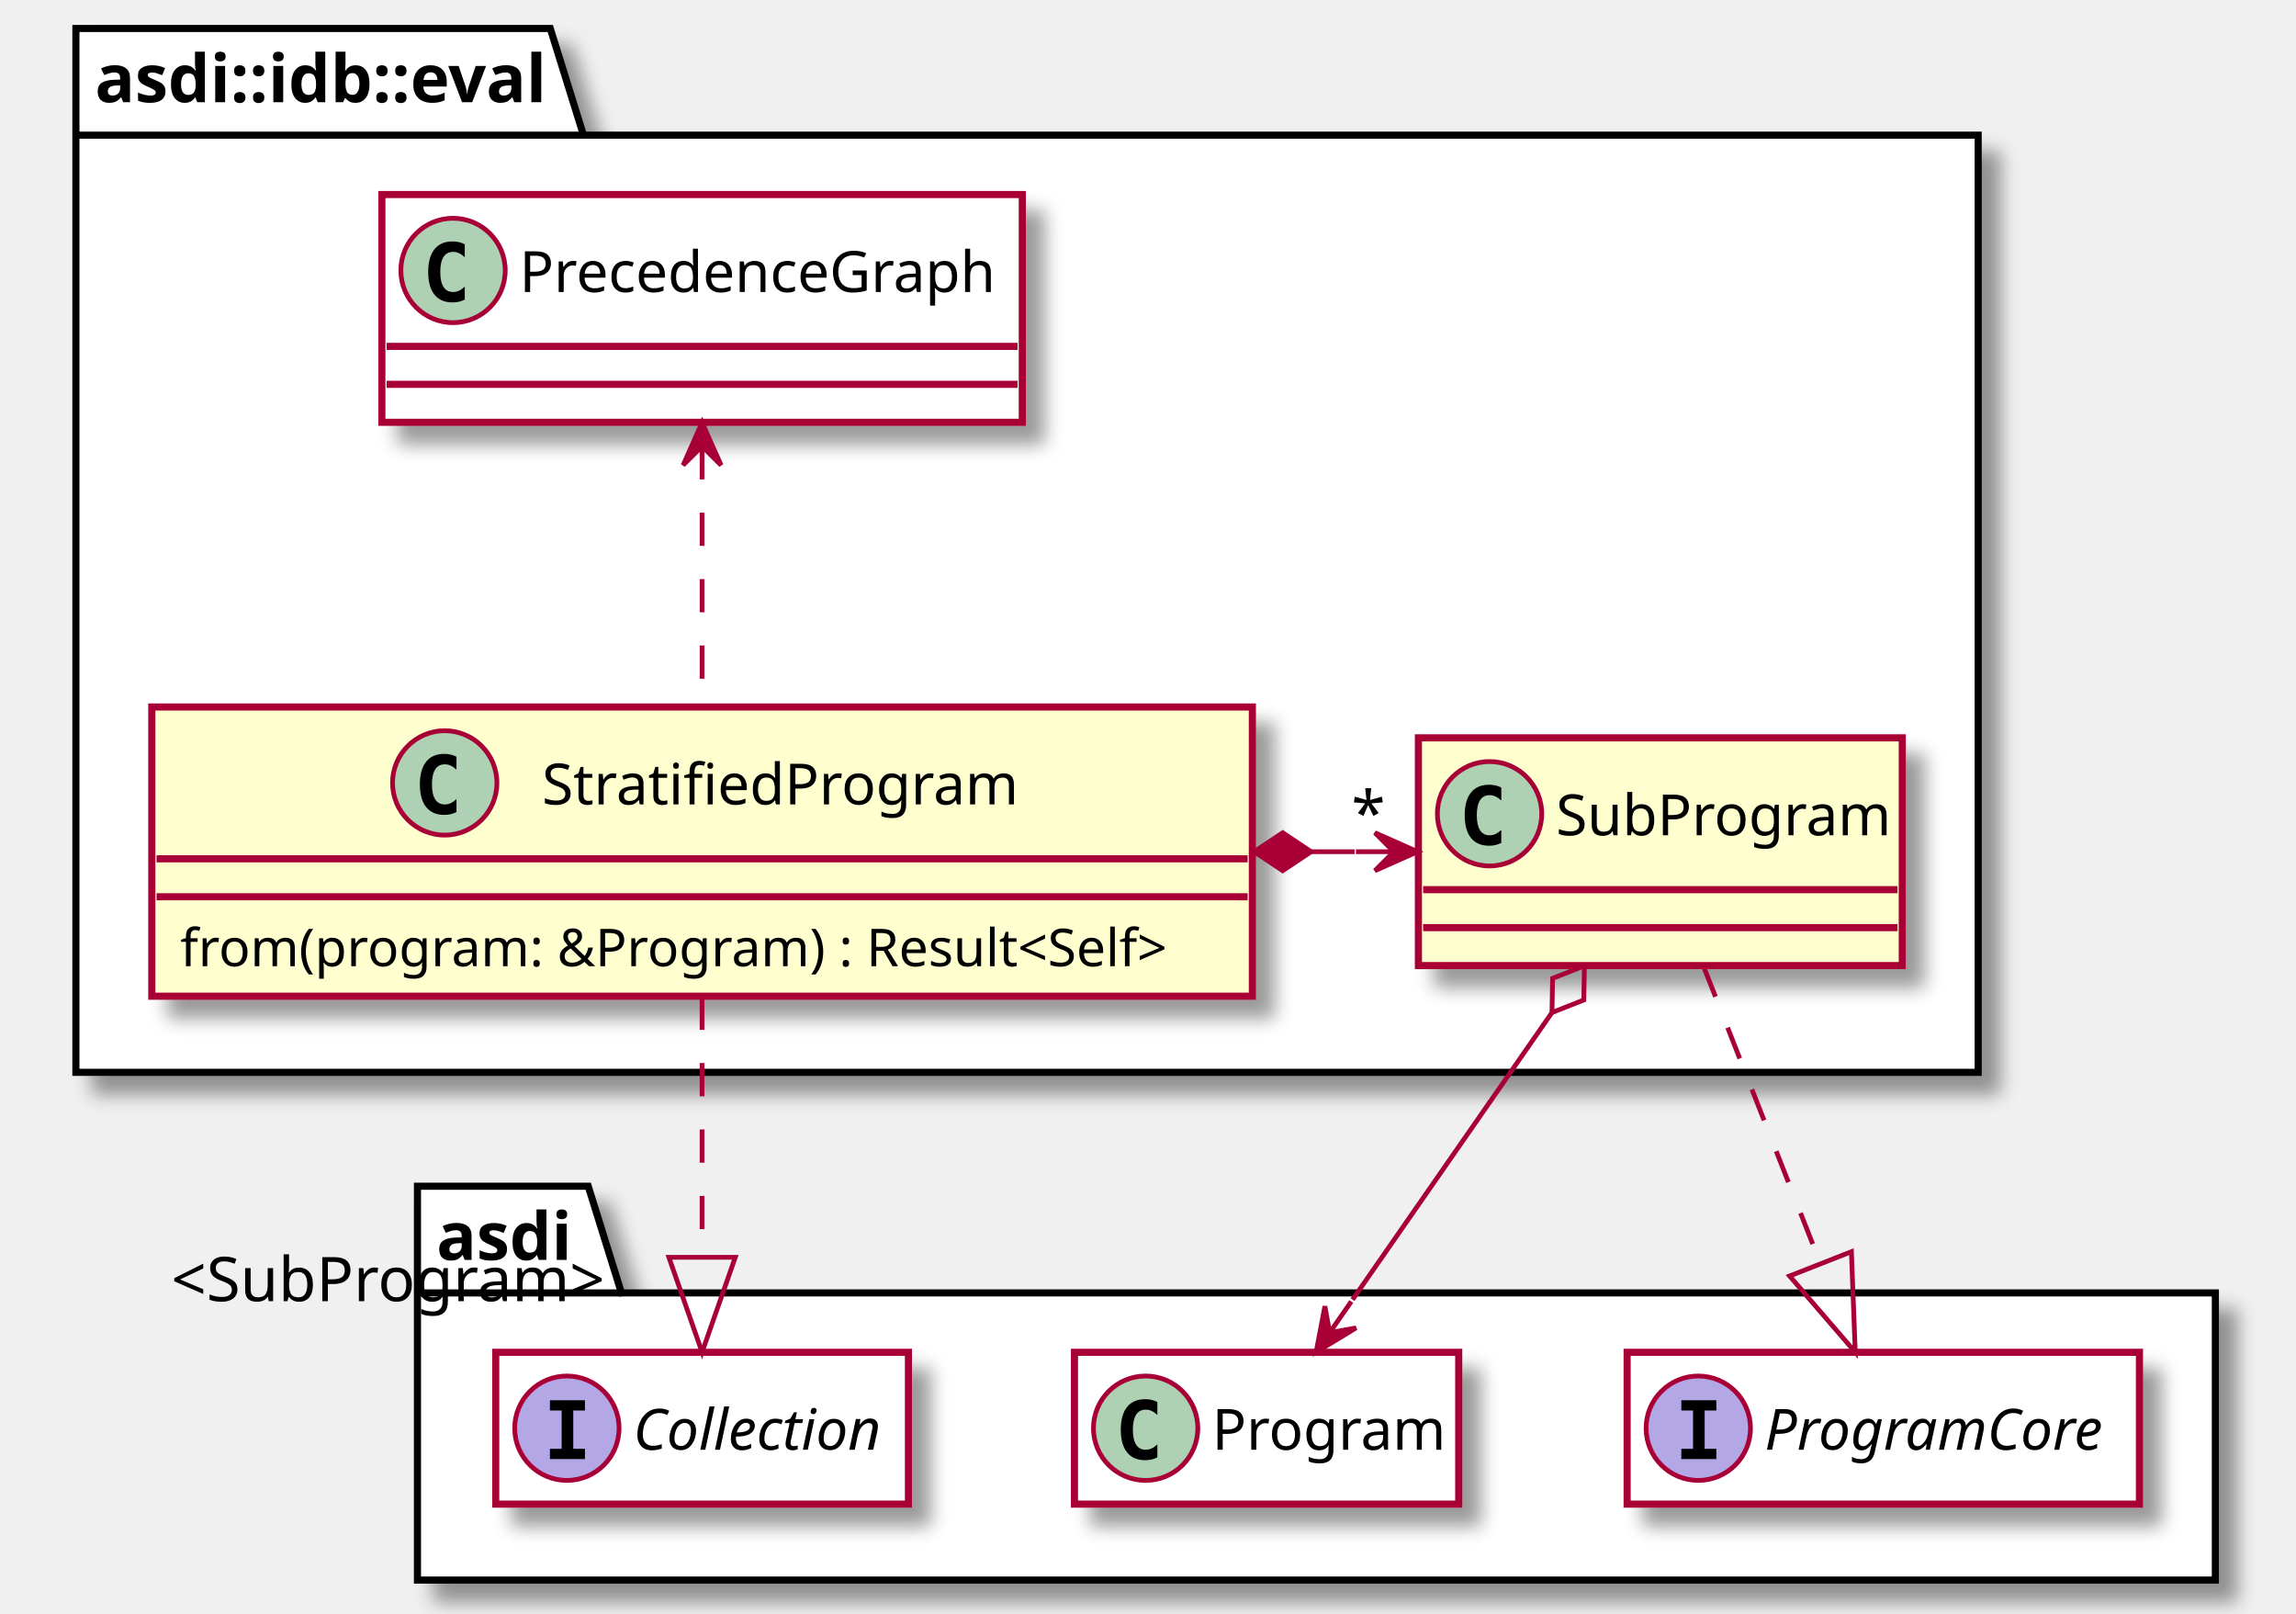
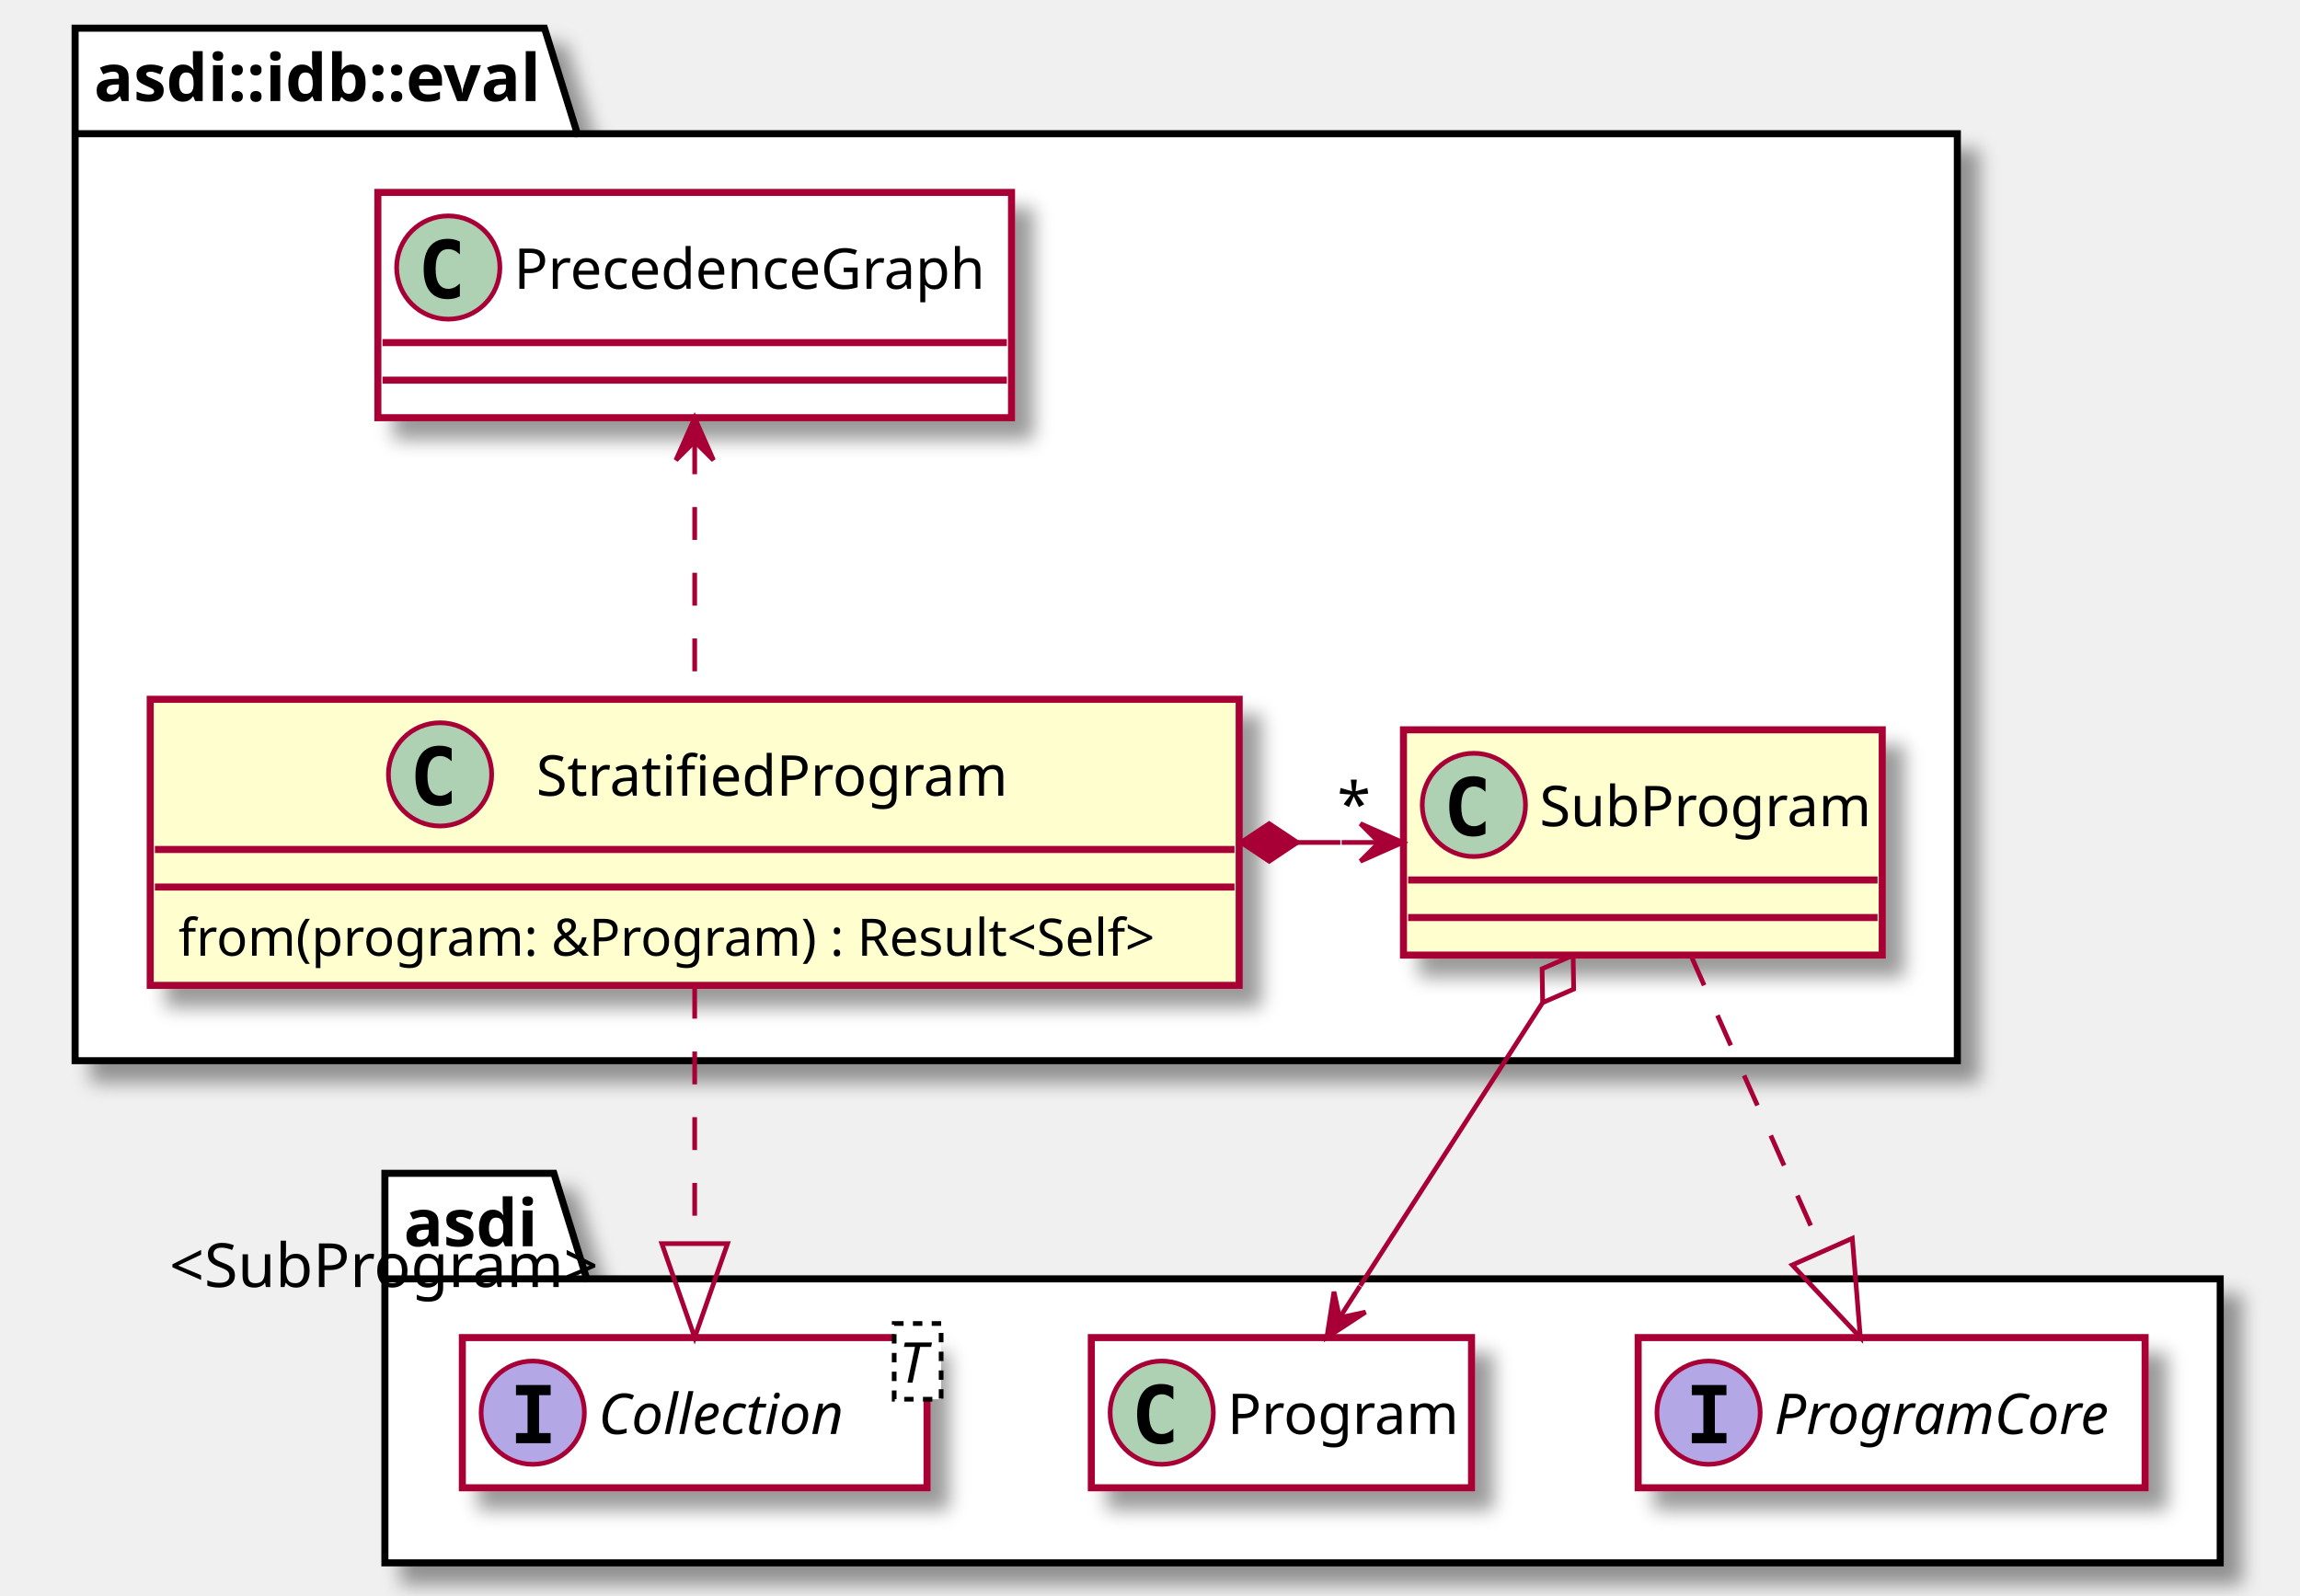
- <svg xmlns="http://www.w3.org/2000/svg" contentScriptType="application/ecmascript" contentStyleType="text/css" height="340px" preserveAspectRatio="none" style="width:484px;height:340px;background:#FFFFFF;" version="1.1" viewBox="0 0 484 340" width="484px" zoomAndPan="magnify">
+ <svg xmlns="http://www.w3.org/2000/svg" contentScriptType="application/ecmascript" contentStyleType="text/css" height="340px" preserveAspectRatio="none" style="width:490px;height:340px;background:#FFFFFF;" version="1.1" viewBox="0 0 490 340" width="490px" zoomAndPan="magnify">
  <defs>
-     <filter height="300%" id="fv27dl8jirr5y" width="300%" x="-1" y="-1">
+     <filter height="300%" id="f1v1ezeo9n2mqi" width="300%" x="-1" y="-1">
      <feGaussianBlur result="blurOut" stdDeviation="2.0" />
      <feColorMatrix in="blurOut" result="blurOut2" type="matrix" values="0 0 0 0 0 0 0 0 0 0 0 0 0 0 0 0 0 0 .4 0" />
      <feOffset dx="4.0" dy="4.0" in="blurOut2" result="blurOut3" />
      <feBlend in="SourceGraphic" in2="blurOut3" mode="normal" />
    </filter>
  </defs>
  <g>
-     <polygon fill="#FFFFFF" filter="url(#fv27dl8jirr5y)" points="88,250,124,250,131,272.488,467,272.488,467,333,88,333,88,250" style="stroke:#000000;stroke-width:1.5;" />
-     <line style="stroke:#000000;stroke-width:1.5;" x1="88" x2="131" y1="272.488" y2="272.488" />
-     <text fill="#000000" font-family="sans-serif" font-size="14" font-weight="bold" lengthAdjust="spacing" textLength="30" x="92" y="265.535">asdi</text>
-     <polygon fill="#FFFFFF" filter="url(#fv27dl8jirr5y)" points="16,6,116,6,123,28.488,417,28.488,417,226,16,226,16,6" style="stroke:#000000;stroke-width:1.5;" />
+     <polygon fill="#FFFFFF" filter="url(#f1v1ezeo9n2mqi)" points="82,250,118,250,125,272.488,473,272.488,473,333,82,333,82,250" style="stroke:#000000;stroke-width:1.5;" />
+     <line style="stroke:#000000;stroke-width:1.5;" x1="82" x2="125" y1="272.488" y2="272.488" />
+     <text fill="#000000" font-family="sans-serif" font-size="14" font-weight="bold" lengthAdjust="spacing" textLength="30" x="86" y="265.535">asdi</text>
+     <polygon fill="#FFFFFF" filter="url(#f1v1ezeo9n2mqi)" points="16,6,116,6,123,28.488,417,28.488,417,226,16,226,16,6" style="stroke:#000000;stroke-width:1.5;" />
    <line style="stroke:#000000;stroke-width:1.5;" x1="16" x2="123" y1="28.488" y2="28.488" />
    <text fill="#000000" font-family="sans-serif" font-size="14" font-weight="bold" lengthAdjust="spacing" textLength="94" x="20" y="21.535">asdi::idb::eval</text>
-     <rect codeLine="4" fill="#FFFFFF" filter="url(#fv27dl8jirr5y)" height="32" id="asdi::Collection" style="stroke:#A80036;stroke-width:1.5;" width="87" x="104.5" y="285" />
-     <ellipse cx="119.5" cy="301" fill="#B4A7E5" rx="11" ry="11" style="stroke:#A80036;stroke-width:1.0;" />
-     <path d="M115.928,297.265 L115.928,295.107 L123.307,295.107 L123.307,297.265 L120.842,297.265 L120.842,305.342 L123.307,305.342 L123.307,307.5 L115.928,307.5 L115.928,305.342 L118.393,305.342 L118.393,297.265 Z " fill="#000000" />
-     <text fill="#000000" font-family="sans-serif" font-size="12" font-style="italic" lengthAdjust="spacing" textLength="55" x="133.5" y="305.535">Collection</text>
-     <rect codeLine="7" fill="#FFFFFF" filter="url(#fv27dl8jirr5y)" height="32" id="asdi::Program" style="stroke:#A80036;stroke-width:1.5;" width="81" x="226.5" y="285" />
-     <ellipse cx="241.5" cy="301" fill="#ADD1B2" rx="11" ry="11" style="stroke:#A80036;stroke-width:1.0;" />
-     <path d="M243.973,307.143 Q243.392,307.442 242.753,307.591 Q242.114,307.741 241.408,307.741 Q238.901,307.741 237.582,306.089 Q236.262,304.437 236.262,301.316 Q236.262,298.187 237.582,296.535 Q238.901,294.883 241.408,294.883 Q242.114,294.883 242.761,295.032 Q243.409,295.182 243.973,295.481 L243.973,298.203 Q243.342,297.622 242.749,297.352 Q242.155,297.082 241.524,297.082 Q240.18,297.082 239.495,298.149 Q238.81,299.216 238.81,301.316 Q238.81,303.408 239.495,304.474 Q240.18,305.541 241.524,305.541 Q242.155,305.541 242.749,305.271 Q243.342,305.002 243.973,304.42 Z " fill="#000000" />
-     <text fill="#000000" font-family="sans-serif" font-size="12" lengthAdjust="spacing" textLength="49" x="255.5" y="305.535">Program</text>
-     <rect codeLine="10" fill="#FFFFFF" filter="url(#fv27dl8jirr5y)" height="32" id="asdi::ProgramCore" style="stroke:#A80036;stroke-width:1.5;" width="108" x="343" y="285" />
-     <ellipse cx="358" cy="301" fill="#B4A7E5" rx="11" ry="11" style="stroke:#A80036;stroke-width:1.0;" />
-     <path d="M354.428,297.265 L354.428,295.107 L361.807,295.107 L361.807,297.265 L359.342,297.265 L359.342,305.342 L361.807,305.342 L361.807,307.5 L354.428,307.5 L354.428,305.342 L356.893,305.342 L356.893,297.265 Z " fill="#000000" />
-     <text fill="#000000" font-family="sans-serif" font-size="12" font-style="italic" lengthAdjust="spacing" textLength="76" x="372" y="305.535">ProgramCore</text>
-     <rect codeLine="14" fill="#FFFFFF" filter="url(#fv27dl8jirr5y)" height="48" id="asdi::idb::eval::PrecedenceGraph" style="stroke:#A80036;stroke-width:1.5;" width="135" x="80.5" y="41" />
+     <rect codeLine="4" fill="#FFFFFF" filter="url(#f1v1ezeo9n2mqi)" height="32" id="asdi::Collection" style="stroke:#A80036;stroke-width:1.5;" width="99" x="98.5" y="285" />
+     <ellipse cx="113.5" cy="301" fill="#B4A7E5" rx="11" ry="11" style="stroke:#A80036;stroke-width:1.0;" />
+     <path d="M109.928,297.265 L109.928,295.107 L117.307,295.107 L117.307,297.265 L114.842,297.265 L114.842,305.342 L117.307,305.342 L117.307,307.5 L109.928,307.5 L109.928,305.342 L112.393,305.342 L112.393,297.265 Z " fill="#000000" />
+     <text fill="#000000" font-family="sans-serif" font-size="12" font-style="italic" lengthAdjust="spacing" textLength="55" x="127.5" y="305.535">Collection</text>
+     <rect fill="#FFFFFF" height="16.133" style="stroke:#000000;stroke-width:1.0;stroke-dasharray:2.0,2.0;" width="10" x="190.5" y="282" />
+     <text fill="#000000" font-family="sans-serif" font-size="12" font-style="italic" lengthAdjust="spacing" textLength="8" x="191.5" y="294.602">T</text>
+     <rect codeLine="7" fill="#FFFFFF" filter="url(#f1v1ezeo9n2mqi)" height="32" id="asdi::Program" style="stroke:#A80036;stroke-width:1.5;" width="81" x="232.5" y="285" />
+     <ellipse cx="247.5" cy="301" fill="#ADD1B2" rx="11" ry="11" style="stroke:#A80036;stroke-width:1.0;" />
+     <path d="M249.973,307.143 Q249.392,307.442 248.753,307.591 Q248.114,307.741 247.408,307.741 Q244.901,307.741 243.582,306.089 Q242.262,304.437 242.262,301.316 Q242.262,298.187 243.582,296.535 Q244.901,294.883 247.408,294.883 Q248.114,294.883 248.761,295.032 Q249.409,295.182 249.973,295.481 L249.973,298.203 Q249.342,297.622 248.749,297.352 Q248.155,297.082 247.524,297.082 Q246.18,297.082 245.495,298.149 Q244.81,299.216 244.81,301.316 Q244.81,303.408 245.495,304.474 Q246.18,305.541 247.524,305.541 Q248.155,305.541 248.749,305.271 Q249.342,305.002 249.973,304.42 Z " fill="#000000" />
+     <text fill="#000000" font-family="sans-serif" font-size="12" lengthAdjust="spacing" textLength="49" x="261.5" y="305.535">Program</text>
+     <rect codeLine="10" fill="#FFFFFF" filter="url(#f1v1ezeo9n2mqi)" height="32" id="asdi::ProgramCore" style="stroke:#A80036;stroke-width:1.5;" width="108" x="349" y="285" />
+     <ellipse cx="364" cy="301" fill="#B4A7E5" rx="11" ry="11" style="stroke:#A80036;stroke-width:1.0;" />
+     <path d="M360.428,297.265 L360.428,295.107 L367.807,295.107 L367.807,297.265 L365.342,297.265 L365.342,305.342 L367.807,305.342 L367.807,307.5 L360.428,307.5 L360.428,305.342 L362.893,305.342 L362.893,297.265 Z " fill="#000000" />
+     <text fill="#000000" font-family="sans-serif" font-size="12" font-style="italic" lengthAdjust="spacing" textLength="76" x="378" y="305.535">ProgramCore</text>
+     <rect codeLine="14" fill="#FFFFFF" filter="url(#f1v1ezeo9n2mqi)" height="48" id="asdi::idb::eval::PrecedenceGraph" style="stroke:#A80036;stroke-width:1.5;" width="135" x="80.5" y="41" />
    <ellipse cx="95.5" cy="57" fill="#ADD1B2" rx="11" ry="11" style="stroke:#A80036;stroke-width:1.0;" />
    <path d="M97.973,63.143 Q97.392,63.442 96.753,63.591 Q96.114,63.741 95.408,63.741 Q92.901,63.741 91.582,62.089 Q90.262,60.437 90.262,57.316 Q90.262,54.187 91.582,52.535 Q92.901,50.883 95.408,50.883 Q96.114,50.883 96.761,51.032 Q97.409,51.182 97.973,51.48 L97.973,54.203 Q97.342,53.622 96.749,53.352 Q96.155,53.083 95.524,53.083 Q94.18,53.083 93.495,54.149 Q92.81,55.216 92.81,57.316 Q92.81,59.408 93.495,60.474 Q94.18,61.541 95.524,61.541 Q96.155,61.541 96.749,61.271 Q97.342,61.002 97.973,60.42 Z " fill="#000000" />
    <text fill="#000000" font-family="sans-serif" font-size="12" lengthAdjust="spacing" textLength="103" x="109.5" y="61.535">PrecedenceGraph</text>
    <line style="stroke:#A80036;stroke-width:1.5;" x1="81.5" x2="214.5" y1="73" y2="73" />
    <line style="stroke:#A80036;stroke-width:1.5;" x1="81.5" x2="214.5" y1="81" y2="81" />
-     <rect codeLine="15" fill="#FEFECE" filter="url(#fv27dl8jirr5y)" height="48" id="asdi::idb::eval::SubProgram" style="stroke:#A80036;stroke-width:1.5;" width="102" x="299" y="155.5" />
+     <rect codeLine="15" fill="#FEFECE" filter="url(#f1v1ezeo9n2mqi)" height="48" id="asdi::idb::eval::SubProgram" style="stroke:#A80036;stroke-width:1.5;" width="102" x="299" y="155.5" />
    <ellipse cx="314" cy="171.5" fill="#ADD1B2" rx="11" ry="11" style="stroke:#A80036;stroke-width:1.0;" />
    <path d="M316.473,177.643 Q315.892,177.942 315.253,178.091 Q314.614,178.241 313.908,178.241 Q311.401,178.241 310.082,176.589 Q308.762,174.937 308.762,171.816 Q308.762,168.686 310.082,167.035 Q311.401,165.383 313.908,165.383 Q314.614,165.383 315.261,165.532 Q315.909,165.682 316.473,165.981 L316.473,168.703 Q315.842,168.122 315.249,167.852 Q314.655,167.583 314.024,167.583 Q312.68,167.583 311.995,168.649 Q311.31,169.716 311.31,171.816 Q311.31,173.908 311.995,174.974 Q312.68,176.041 314.024,176.041 Q314.655,176.041 315.249,175.771 Q315.842,175.501 316.473,174.92 Z " fill="#000000" />
    <text fill="#000000" font-family="sans-serif" font-size="12" lengthAdjust="spacing" textLength="70" x="328" y="176.035">SubProgram</text>
    <line style="stroke:#A80036;stroke-width:1.5;" x1="300" x2="400" y1="187.5" y2="187.5" />
    <line style="stroke:#A80036;stroke-width:1.5;" x1="300" x2="400" y1="195.5" y2="195.5" />
-     <rect codeLine="17" fill="#FEFECE" filter="url(#fv27dl8jirr5y)" height="60.955" id="asdi::idb::eval::StratifiedProgram" style="stroke:#A80036;stroke-width:1.5;" width="232" x="32" y="149" />
+     <rect codeLine="17" fill="#FEFECE" filter="url(#f1v1ezeo9n2mqi)" height="60.955" id="asdi::idb::eval::StratifiedProgram" style="stroke:#A80036;stroke-width:1.5;" width="232" x="32" y="149" />
    <ellipse cx="93.75" cy="165" fill="#ADD1B2" rx="11" ry="11" style="stroke:#A80036;stroke-width:1.0;" />
    <path d="M96.223,171.143 Q95.642,171.442 95.003,171.591 Q94.364,171.741 93.658,171.741 Q91.151,171.741 89.832,170.089 Q88.512,168.437 88.512,165.316 Q88.512,162.186 89.832,160.535 Q91.151,158.883 93.658,158.883 Q94.364,158.883 95.011,159.032 Q95.659,159.182 96.223,159.481 L96.223,162.203 Q95.592,161.622 94.999,161.352 Q94.405,161.083 93.774,161.083 Q92.43,161.083 91.745,162.149 Q91.06,163.216 91.06,165.316 Q91.06,167.408 91.745,168.474 Q92.43,169.541 93.774,169.541 Q94.405,169.541 94.999,169.271 Q95.592,169.001 96.223,168.42 Z " fill="#000000" />
    <text fill="#000000" font-family="sans-serif" font-size="12" lengthAdjust="spacing" textLength="100" x="114.25" y="169.535">StratifiedProgram</text>
    <line style="stroke:#A80036;stroke-width:1.5;" x1="33" x2="263" y1="181" y2="181" />
    <line style="stroke:#A80036;stroke-width:1.5;" x1="33" x2="263" y1="189" y2="189" />
    <text fill="#000000" font-family="sans-serif" font-size="11" lengthAdjust="spacing" textLength="220" x="38" y="203.635">from(program: &amp;Program) : Result&lt;Self&gt;</text>
-     <path codeLine="21" d="M327.159,213.399 C327.159,213.399 297.26,256.43 285.12,273.9 " fill="none" id="asdi::idb::eval::SubProgram-asdi::Program" style="stroke:#A80036;stroke-width:1.0;" />
-     <polygon fill="#A80036" points="277.44,284.97,285.86,279.861,280.293,280.864,279.29,275.296,277.44,284.97" style="stroke:#A80036;stroke-width:1.0;" />
-     <line style="stroke:#A80036;stroke-width:1.0;" x1="280.293" x2="284.855" y1="280.864" y2="274.295" />
-     <polygon fill="none" points="334,203.54,327.293,206.189,327.159,213.399,333.866,210.75,334,203.54" style="stroke:#A80036;stroke-width:1.0;" />
-     <path codeLine="22" d="M359.06,203.54 C366.07,221.36 375.88,246.29 383.76,266.34 " fill="none" id="asdi::idb::eval::SubProgram-to-asdi::ProgramCore" style="stroke:#A80036;stroke-width:1.0;stroke-dasharray:7.0,7.0;" />
-     <polygon fill="none" points="390.28,263.8,391.09,284.97,377.25,268.92,390.28,263.8" style="stroke:#A80036;stroke-width:1.0;" />
+     <path codeLine="21" d="M328.65,213.627 C328.65,213.627 300.98,256.57 289.78,273.96 " fill="none" id="asdi::idb::eval::SubProgram-asdi::Program" style="stroke:#A80036;stroke-width:1.0;" />
+     <polygon fill="#A80036" points="282.68,284.97,290.918,279.572,285.389,280.767,284.193,275.238,282.68,284.97" style="stroke:#A80036;stroke-width:1.0;" />
+     <line style="stroke:#A80036;stroke-width:1.0;" x1="285.389" x2="289.725" y1="280.767" y2="274.045" />
+     <polygon fill="none" points="335.15,203.54,328.538,206.417,328.65,213.627,335.262,210.75,335.15,203.54" style="stroke:#A80036;stroke-width:1.0;" />
+     <path codeLine="22" d="M360.22,203.54 C368.16,221.45 379.3,246.55 388.21,266.66 " fill="none" id="asdi::idb::eval::SubProgram-to-asdi::ProgramCore" style="stroke:#A80036;stroke-width:1.0;stroke-dasharray:7.0,7.0;" />
+     <polygon fill="none" points="394.62,263.85,396.33,284.97,381.83,269.53,394.62,263.85" style="stroke:#A80036;stroke-width:1.0;" />
    <path codeLine="24" d="M276.39,179.5 C276.39,179.5 282.89,179.5 285.55,179.5 " fill="none" id="asdi::idb::eval::StratifiedProgram-asdi::idb::eval::SubProgram" style="stroke:#A80036;stroke-width:1.0;" />
    <polygon fill="#A80036" points="298.83,179.5,289.83,175.5,293.83,179.5,289.83,183.5,298.83,179.5" style="stroke:#A80036;stroke-width:1.0;" />
    <line style="stroke:#A80036;stroke-width:1.0;" x1="293.83" x2="285.83" y1="179.5" y2="179.5" />
    <polygon fill="#A80036" points="264.39,179.5,270.39,183.5,276.39,179.5,270.39,175.5,264.39,179.5" style="stroke:#A80036;stroke-width:1.0;" />
    <text fill="#000000" font-family="sans-serif" font-size="13" lengthAdjust="spacing" textLength="6" x="284.874" y="175.99">*</text>
    <path codeLine="25" d="M148,210.04 C148,226.66 148,247.52 148,264.97 " fill="none" id="asdi::idb::eval::StratifiedProgram-to-asdi::Collection" style="stroke:#A80036;stroke-width:1.0;stroke-dasharray:7.0,7.0;" />
    <polygon fill="none" points="155,264.98,148,284.98,141,264.98,155,264.98" style="stroke:#A80036;stroke-width:1.0;" />
    <text fill="#000000" font-family="sans-serif" font-size="13" lengthAdjust="spacing" textLength="95" x="36.078" y="274.225">&lt;SubProgram&gt;</text>
    <path codeLine="26" d="M148,94.04 C148,110.67 148,131.72 148,148.65 " fill="none" id="asdi::idb::eval::PrecedenceGraph-backto-asdi::idb::eval::StratifiedProgram" style="stroke:#A80036;stroke-width:1.0;stroke-dasharray:7.0,7.0;" />
    <polygon fill="#A80036" points="148,89.04,144,98.04,148,94.04,152,98.04,148,89.04" style="stroke:#A80036;stroke-width:1.0;" />
  </g>
</svg>
